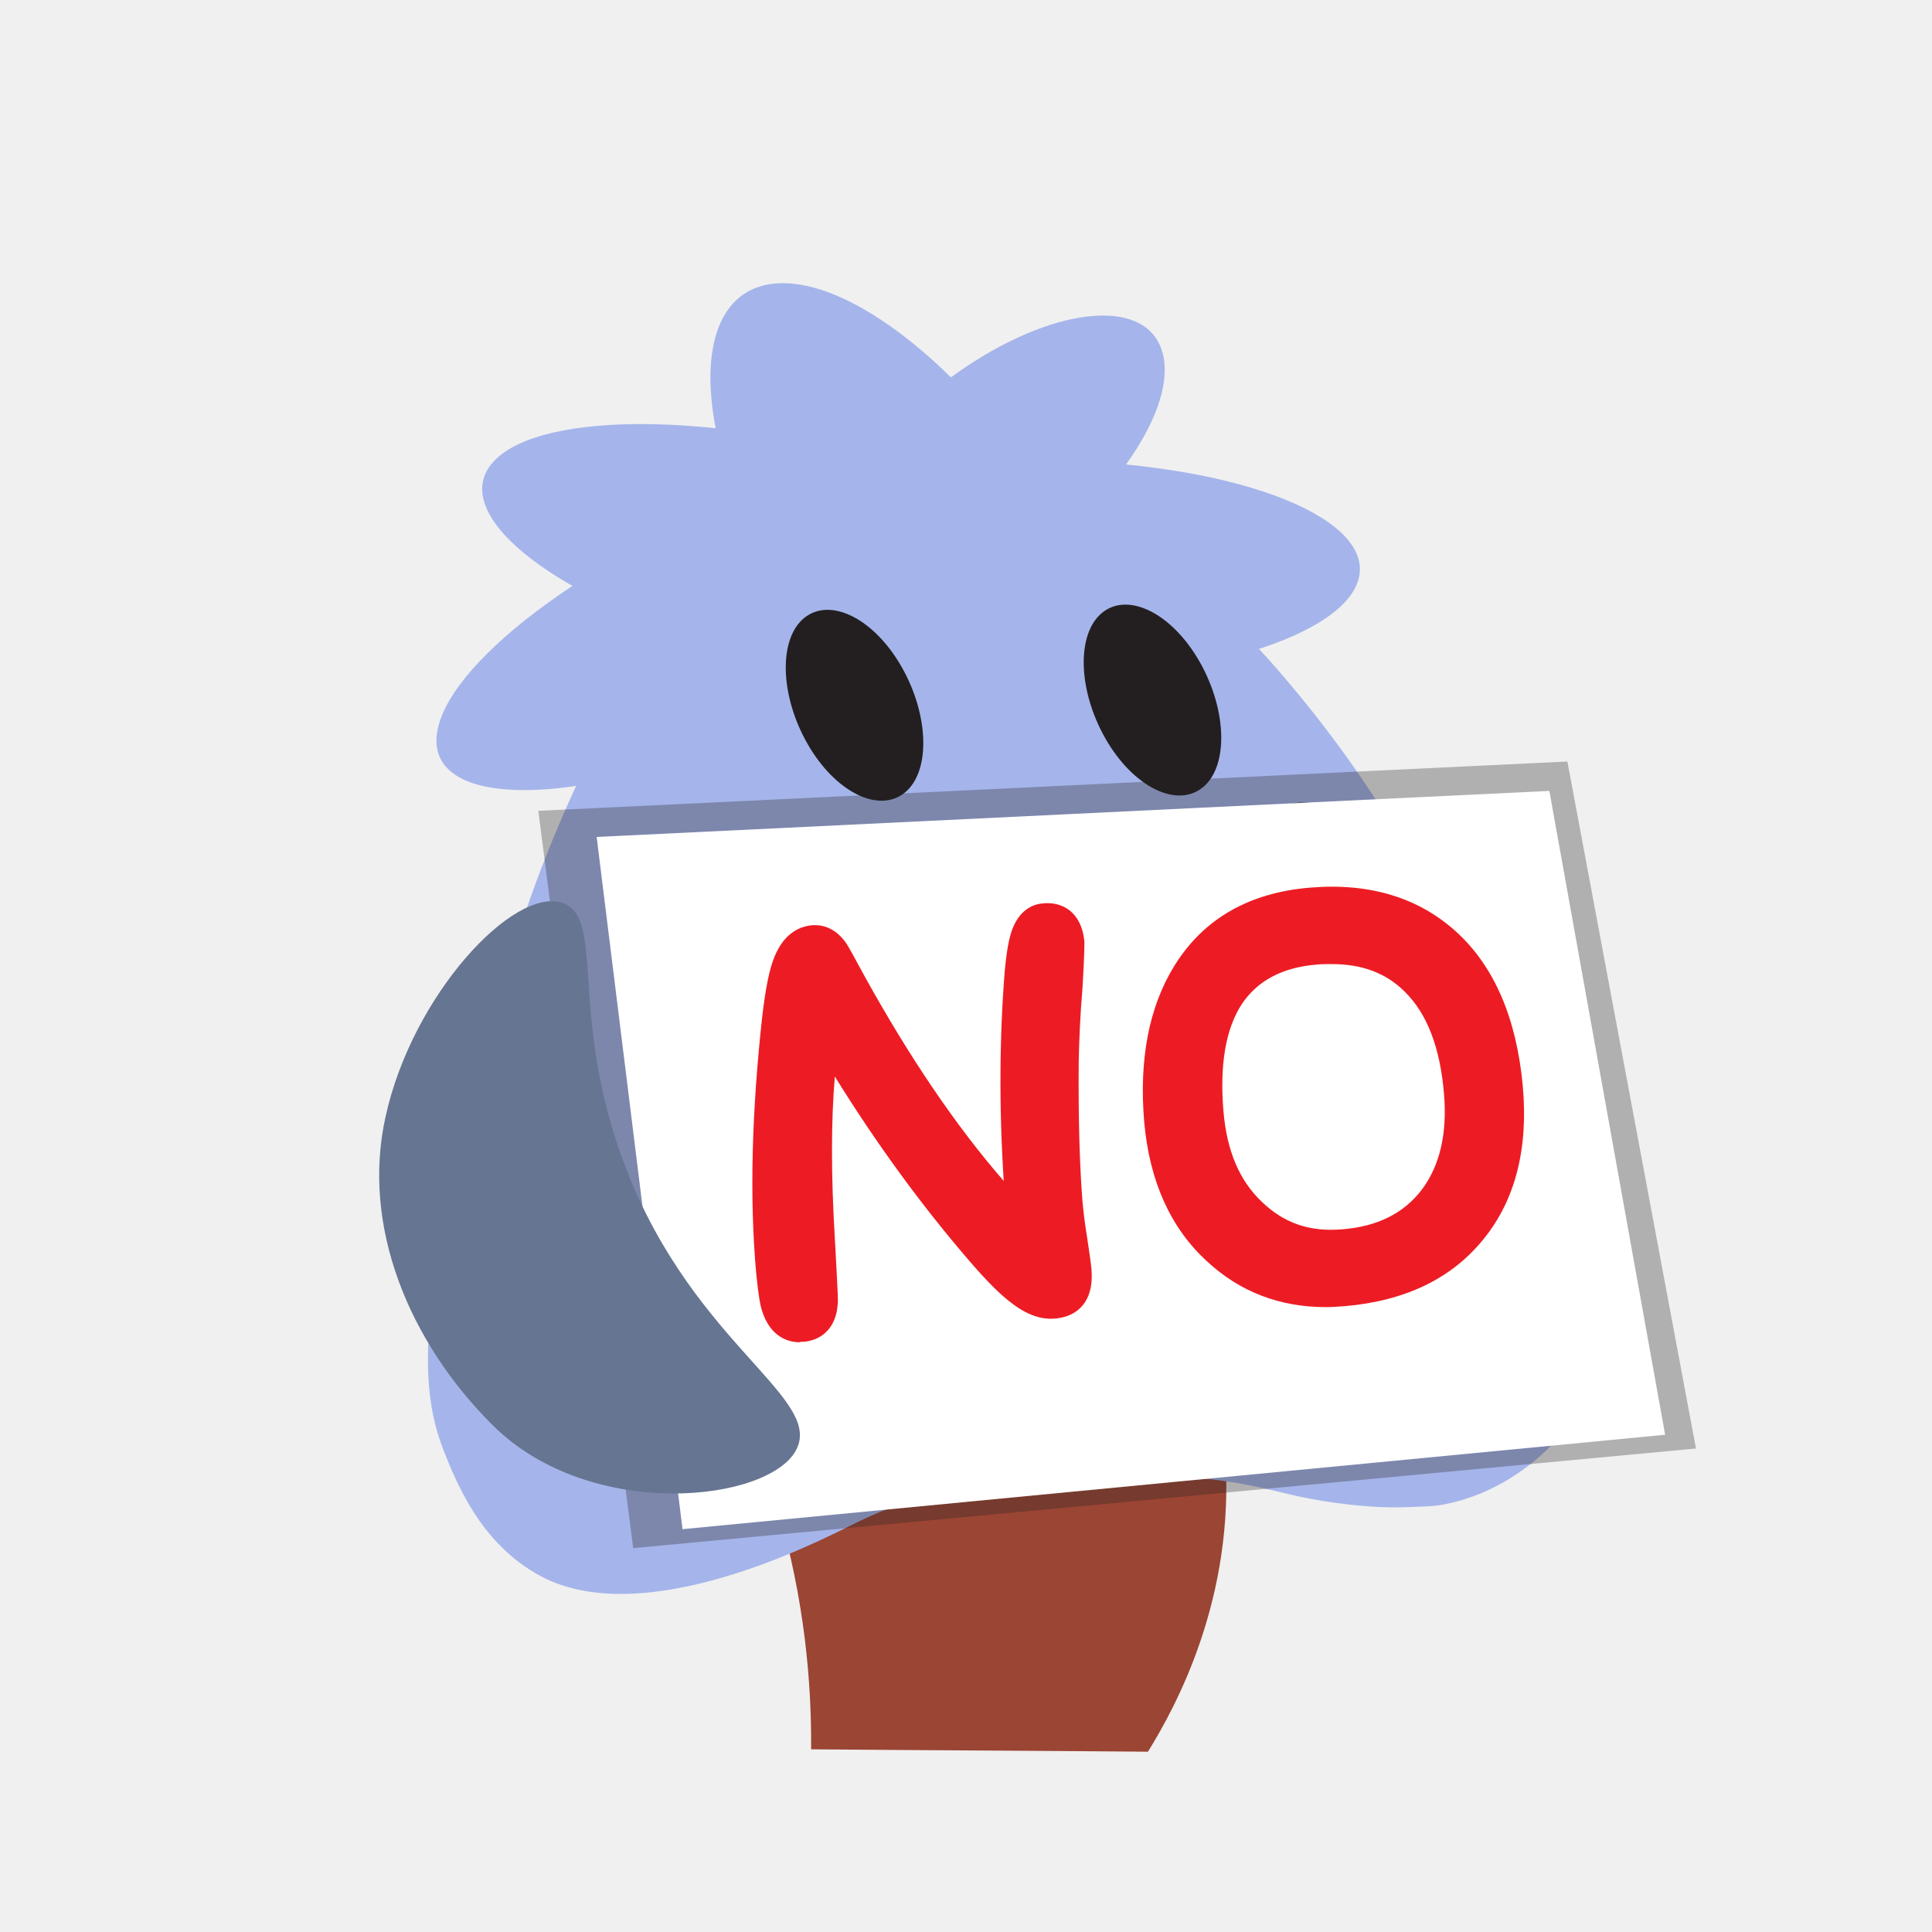
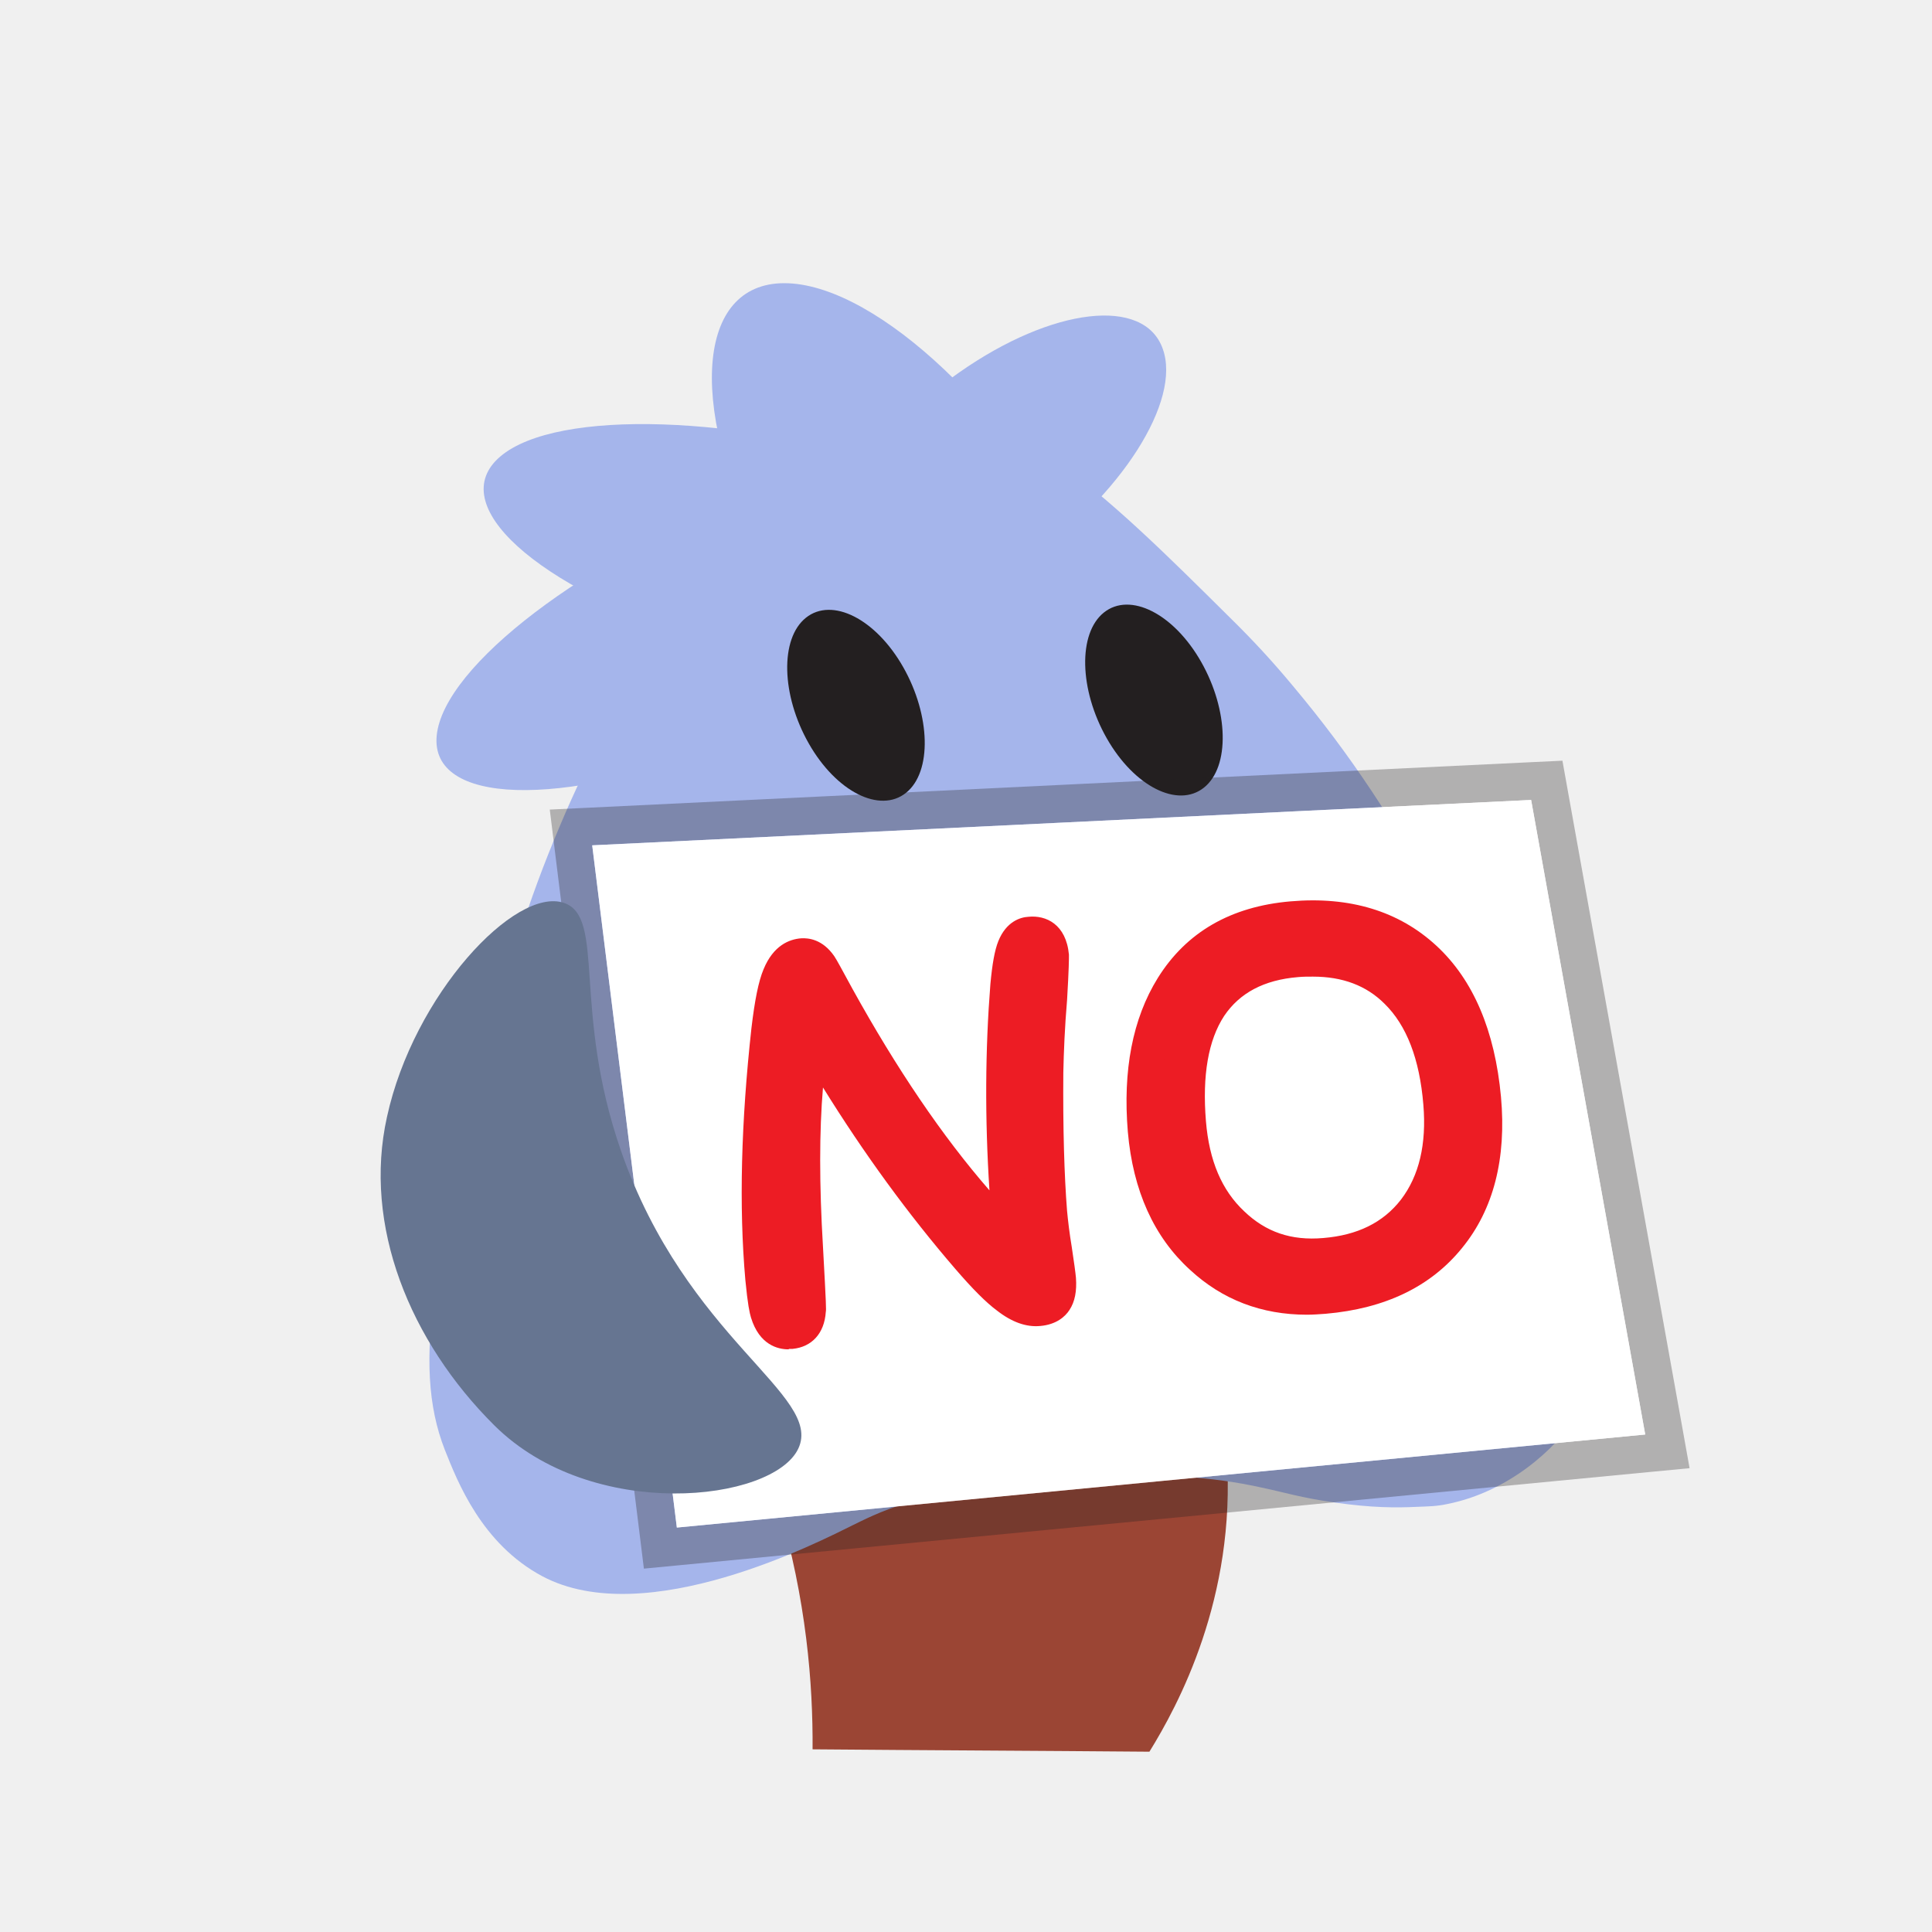
<svg xmlns="http://www.w3.org/2000/svg" width="256" height="256" viewBox="0 0 256 256" fill="none">
-   <path d="M152.05 232.108C137.214 231.982 122.314 231.919 107.477 231.794C107.54 223.117 106.66 211.99 102.951 199.479C101.002 192.879 98.55 187.032 96.098 182.003C115.65 176.911 135.265 171.818 154.816 166.726C157.834 172.384 161.606 181.374 162.36 192.879C163.618 211.739 155.885 226.009 152.113 232.108H152.05Z" fill="#9B4534" />
-   <path d="M212.716 172.698C212.967 180.493 210.452 184.958 208.63 187.786C205.926 191.936 199.765 197.656 191.592 199.29C190.146 199.605 189.015 199.605 187.443 199.668C184.803 199.793 181.533 199.793 176.756 199.103C172.229 198.474 169.903 197.719 166.885 197.09C159.718 195.519 154.124 195.519 148.528 195.582C146.454 195.582 144.568 195.644 142.807 195.77C137.903 196.085 134.383 196.588 129.605 197.279C125.079 197.971 122.753 198.348 120.364 199.04C116.466 200.171 113.825 201.616 112.883 202.057C108.545 204.194 85.41 216.202 71.642 208.846C63.658 204.571 60.452 196.399 58.754 192.123C54.165 180.43 57.748 165.971 64.915 137.179C66.99 128.754 69.567 119.827 74.094 109.202C75.791 105.179 77.803 100.904 80.192 96.441C92.702 72.99 102.07 56.205 117.095 54.005C132.435 51.742 146.014 65.195 162.799 81.855C165.88 84.872 168.582 87.827 171.034 90.782C178.956 100.212 184.363 108.636 191.781 121.713C210.452 154.907 212.464 165.091 212.716 172.761V172.698Z" fill="#A5B5EB" />
-   <path d="M147.27 86.696C139.79 92.982 115.523 92.228 93.142 84.998C70.698 77.768 58.628 66.83 66.109 60.48C73.59 54.13 97.857 54.948 120.238 62.178C142.618 69.407 154.751 80.346 147.27 86.696Z" fill="#A5B5EB" />
-   <path d="M138.153 67.453C136.109 77.009 116.495 91.315 94.391 99.354C72.238 107.431 55.995 106.21 57.999 96.605C60.005 86.999 79.658 72.742 101.761 64.703C123.865 56.665 140.159 57.847 138.153 67.453Z" fill="#A5B5EB" />
-   <path d="M178.901 78.961C173.071 86.804 149.286 91.668 125.841 89.798C102.335 87.942 88.066 80.083 93.88 72.178C99.695 64.274 123.495 59.47 146.94 61.341C170.385 63.212 184.715 71.056 178.901 78.961Z" fill="#A5B5EB" />
-   <path d="M153.873 46.209C156.387 53.124 148.34 65.698 135.955 74.374C123.57 83.049 111.438 84.433 108.986 77.516C106.534 70.601 114.517 58.028 126.902 49.352C139.287 40.677 151.421 39.294 153.873 46.209Z" fill="#A5B5EB" />
-   <path d="M140.481 111.027C128.473 110.524 110.682 93.675 100.686 73.368C90.69 53.063 92.325 37.032 104.269 37.535C116.214 38.038 134.069 54.886 144.065 75.192C154.061 95.498 152.425 111.529 140.481 111.027Z" fill="#A5B5EB" />
-   <path d="M98.612 127.935C101.63 130.073 103.327 133.971 105.15 136.988C107.414 140.823 109.928 144.469 113.512 147.235C117.472 150.253 122.25 153.083 127.028 154.402C132.372 155.912 138.407 156.038 143.94 156.414C149.472 156.791 155.255 156.854 160.914 156.791C166.949 156.665 172.167 155.975 174.556 149.687C176.379 144.972 177.825 139.754 178.831 134.788C179.334 132.273 179.711 129.695 179.585 127.119C179.397 124.038 178.516 121.083 178.705 118.002C179.082 111.024 167.766 109.327 166.384 116.305C165.566 120.391 162.737 123.283 160.348 126.615C157.456 130.702 155.633 135.479 153.81 140.069L165.943 143.401C167.64 138.246 169.086 133.09 170.281 127.809C171.601 122.152 166.006 118.442 161.04 120.705C157.204 122.465 154.815 126.112 152.804 129.695C151.798 131.519 150.729 133.405 149.661 135.165C148.969 136.297 148.277 137.365 147.523 138.434C147.272 138.812 145.197 141.012 146.517 140.257L149.661 139.377H149.032C150.1 139.628 151.169 139.88 152.175 140.194C144.38 136.862 136.27 135.668 127.972 134.16C122.313 133.09 111.94 132.399 110.369 125.232L109.74 130.073L110.117 129.256L107.854 131.519C107.854 131.519 111.249 133.342 112.191 133.845C114.14 134.85 116.216 135.731 118.29 136.549C122.754 138.309 127.343 139.503 132.058 140.132C141.173 141.389 150.415 140.509 159.028 137.365C162.234 136.234 164.371 133.09 163.429 129.632C162.611 126.553 158.902 124.101 155.696 125.232C144.254 129.382 131.932 128.941 120.805 124.038C114.769 121.397 108.042 116.305 101.504 120.643C94.966 124.98 99.618 134.097 104.208 138.246C113.951 147.11 129.04 146.293 141.173 149.436C143.94 150.128 146.769 152.013 149.661 151.95C153.558 151.888 155.633 148.745 157.644 145.853C159.656 142.961 161.417 140.006 163.114 136.925C164.245 134.913 165.126 132.587 167.326 131.519L158.085 124.415C156.891 129.695 155.444 134.85 153.747 140.006C152.678 143.212 155.004 146.858 158.148 147.739C161.73 148.745 164.623 146.544 165.88 143.338C167.64 139 169.589 134.913 172.418 131.205C175.248 127.495 177.574 124.101 178.453 119.574L166.132 117.876C165.88 122.465 167.64 126.804 166.697 131.33C165.88 135.479 164.434 139.628 163.24 143.653C162.297 146.795 164.245 143.904 164.245 143.967C164.245 143.904 160.411 144.092 160.159 144.092C157.896 144.092 155.633 144.092 153.37 144.092C148.403 144.029 143.374 143.778 138.407 143.338C131.177 142.709 123.32 140.823 118.605 134.725C113.89 128.627 111.438 121.586 104.899 116.934C102.133 114.985 97.921 116.431 96.286 119.197C94.463 122.341 95.783 125.861 98.549 127.809L98.612 127.935Z" fill="#231F20" />
-   <path d="M96.349 122.341C98.864 128.187 101.442 134.097 103.957 139.943C105.213 142.835 106.408 145.602 108.672 147.865C109.803 148.997 111.123 149.939 112.38 150.883C112.506 151.009 113.575 151.762 112.821 151.197C112.129 150.694 112.946 151.323 113.072 151.385C113.575 151.825 114.077 152.328 114.518 152.832C116.655 155.346 121.244 155.22 123.383 152.832C125.835 150.191 125.709 146.607 123.383 143.968C122.313 142.773 121.057 141.766 119.736 140.824C119.547 140.698 118.416 139.692 118.29 139.755C118.416 139.755 119.233 140.572 118.479 139.88C118.227 139.692 118.039 139.503 117.787 139.253C117.536 139.001 117.347 138.812 117.158 138.624C116.466 137.932 117.158 138.812 117.284 138.749C117.095 138.749 116.403 137.24 116.342 137.051C115.65 135.732 115.147 134.349 114.518 132.965L107.099 115.865C105.78 112.848 101.127 111.905 98.487 113.602C95.344 115.615 94.841 118.946 96.224 122.215L96.349 122.341Z" fill="#231F20" />
-   <path d="M137.088 159.746C142.18 161.757 147.335 163.643 152.867 163.643C155.885 163.643 158.777 163.077 161.543 161.946C163.492 161.128 165.252 160.06 166.384 158.11C167.012 156.979 167.389 155.534 167.326 154.276C167.201 152.327 166.447 150.882 165.252 149.372C164.308 148.178 162.234 147.549 160.788 147.549C159.217 147.549 157.393 148.241 156.325 149.372C155.256 150.504 154.439 152.138 154.502 153.836C154.565 155.534 155.256 156.916 156.325 158.299L156.514 158.488L154.878 155.721V155.973C154.878 155.408 154.878 154.842 154.753 154.276V154.527C154.816 153.961 154.941 153.395 155.004 152.83C155.382 151.761 156.073 150.882 157.017 150.253C156.828 150.378 156.577 150.504 156.388 150.567L157.142 150.253C157.142 150.253 156.639 150.441 156.388 150.504C155.507 150.756 154.628 150.943 153.747 151.132L155.444 150.882C153.622 151.132 151.799 151.069 150.038 150.882L151.736 151.132C147.837 150.567 144.192 149.121 140.545 147.675C139.099 147.109 136.962 147.549 135.704 148.304C134.447 149.058 133.126 150.567 132.813 152.076C132.435 153.71 132.498 155.471 133.441 156.916C134.384 158.362 135.578 159.179 137.213 159.808L137.088 159.746Z" fill="#231F20" />
-   <path d="M173.927 108.51C173.927 108.51 174.053 108.636 174.179 108.762C174.179 108.762 175.625 110.02 176.379 112.472C177.071 114.609 176.505 122.342 174.179 126.931C167.578 140.133 135.013 151.072 112.632 132.966C104.271 126.176 97.481 115.929 99.367 113.603C100.499 112.157 105.465 113.038 108.609 114.42C110.243 115.175 110.683 115.74 113.072 116.746C114.895 117.501 116.153 117.753 118.857 118.506C123.446 119.638 124.325 120.016 126.022 120.392C129.544 121.21 138.093 123.347 144.945 122.593C159.28 121.084 171.538 106.813 173.802 108.573L173.927 108.51Z" fill="white" />
-   <path d="M156.01 166.286C154.187 167.292 152.552 167.481 151.986 167.544C137.276 168.864 126.336 163.206 126.336 163.206C119.358 159.559 109.112 152.204 109.865 148.684C110.306 146.484 114.958 146.546 124.262 146.735C132.75 146.861 138.533 148.118 143.562 149.187C144.128 149.313 148.969 150.381 155.004 153.21C160.285 155.662 161.102 156.982 161.354 158.051C162.108 161.132 158.839 164.778 156.01 166.412V166.286Z" fill="#EE2A7B" />
-   <path d="M145.447 170.624C126.462 170.624 103.641 155.158 93.205 126.428C91.696 121.838 90.565 115.804 93.708 112.534C96.977 109.076 102.447 110.9 104.835 111.654L104.206 113.917L104.961 111.654C117.975 115.867 134.132 121.084 144.379 120.33C152.3 119.764 157.958 115.238 162.547 111.654C167.262 107.945 171.663 104.424 176.567 107.505C181.596 110.648 182.225 118.13 182.602 122.153C184.362 141.705 172.166 163.142 155.947 168.926C152.677 170.058 149.157 170.686 145.51 170.686L145.447 170.624ZM98.926 115.175C98.172 115.175 97.48 115.301 97.04 115.741C96.223 116.62 95.846 119.575 97.606 124.856C109.11 156.478 136.206 170.874 154.311 164.399C168.395 159.37 179.396 139.818 177.825 122.467C177.573 119.512 177.007 113.289 173.989 111.402C172.103 110.208 170.029 111.591 165.377 115.238C160.599 119.009 154.061 124.227 144.631 124.919C133.44 125.736 116.78 120.393 103.39 116.054H103.327C102.509 115.741 100.498 115.112 98.926 115.112V115.175Z" fill="#231F20" />
-   <path d="M158.965 87.701C162.611 94.114 162.799 101.594 159.341 104.36C155.884 107.127 150.1 104.235 146.454 97.823C142.807 91.409 142.619 83.929 146.077 81.163C149.535 78.397 155.318 81.289 158.965 87.701Z" fill="#231F20" />
-   <path d="M119.484 88.392C123.131 94.804 123.318 102.285 119.861 105.052C116.403 107.818 110.62 104.926 106.973 98.514C103.327 92.1 103.138 84.619 106.597 81.853C110.054 79.088 115.838 81.98 119.484 88.392Z" fill="#231F20" />
-   <g opacity="0.31">
-     <path d="M220.322 188.54L87.17 201.051L75.602 110.962L204.605 104.801L220.322 188.54Z" fill="white" />
-     <path d="M220.322 188.54L87.17 201.051L75.602 110.962L204.605 104.801L220.322 188.54Z" stroke="#231F20" stroke-width="1.2" stroke-miterlimit="10" />
-     <path d="M220.322 188.54L87.17 201.051L75.602 110.962L204.605 104.801L220.322 188.54Z" stroke="#231F20" stroke-width="1.2" stroke-miterlimit="10" />
-     <path d="M220.322 188.54L87.17 201.051L75.602 110.962L204.605 104.801L220.322 188.54Z" stroke="#231F20" stroke-width="1.2" stroke-miterlimit="10" />
-     <path d="M83.901 205.136L71.328 107.441L207.686 100.903L224.723 191.934L83.901 205.136ZM79.878 114.545L90.502 196.963L215.859 185.207L201.526 108.761L79.878 114.608V114.545Z" fill="#231F20" />
-   </g>
-   <path d="M220.637 190.112C177.259 194.262 133.817 198.473 90.439 202.622C86.667 172.069 82.832 141.453 79.06 110.9C121.118 108.887 163.177 106.813 205.297 104.801C210.39 133.217 215.545 161.696 220.637 190.112Z" fill="white" />
-   <path d="M141.299 124.98C141.299 125.735 141.299 127.621 141.047 130.701C140.733 134.473 140.544 137.742 140.544 140.634C140.481 148.304 140.67 154.654 141.047 159.494C141.173 160.814 141.361 162.512 141.676 164.524C141.99 166.536 142.179 167.855 142.242 168.484C142.494 170.936 141.55 172.257 139.539 172.446C138.281 172.57 136.835 172.005 135.327 170.873C134.006 169.868 132.246 168.107 130.046 165.592C122.501 156.854 115.46 146.858 109.048 135.668C107.728 142.646 107.476 152.202 108.168 164.335C108.482 169.553 108.608 172.32 108.545 172.696C108.419 174.457 107.665 175.4 106.219 175.525C104.773 175.651 103.767 174.772 103.138 172.885C102.887 172.131 102.698 170.559 102.51 168.358C101.629 158.551 101.944 147.424 103.327 134.976C103.704 131.519 104.207 129.13 104.773 127.683C105.464 125.986 106.471 125.106 107.853 124.98C108.734 124.917 109.488 125.357 110.116 126.301C110.116 126.301 110.934 127.746 112.443 130.513C119.924 144.03 127.72 154.905 135.829 163.14L135.64 161.129C134.635 149.75 134.572 139 135.39 129.004C135.577 126.615 135.892 124.917 136.269 123.912C136.709 122.78 137.401 122.215 138.344 122.089C140.105 121.963 141.047 122.906 141.236 125.043L141.299 124.98Z" fill="#ED1C24" />
-   <path d="M105.968 177.854C104.586 177.854 102.07 177.288 100.939 173.578C100.75 172.95 100.499 171.818 100.184 168.549C99.304 158.617 99.618 147.237 101.002 134.664C101.442 130.955 101.945 128.377 102.636 126.743C103.957 123.536 106.094 122.72 107.665 122.594C108.672 122.531 110.558 122.72 112.129 124.983C112.506 125.548 113.072 126.617 114.581 129.383C120.491 140.07 126.651 149.187 133 156.478C132.373 146.798 132.435 137.493 133.126 128.754C133.378 126.051 133.692 124.228 134.195 122.971C135.265 120.331 137.15 119.765 138.219 119.702C140.608 119.45 143.311 120.707 143.688 124.794C143.688 125.423 143.688 126.617 143.437 130.892C143.122 134.601 142.997 137.807 142.934 140.636C142.871 148.18 143.059 154.467 143.437 159.245C143.563 160.565 143.751 162.2 144.066 164.085C144.38 166.16 144.569 167.544 144.632 168.235C144.758 169.995 144.506 171.441 143.751 172.573C143.185 173.453 141.991 174.522 139.854 174.71C137.967 174.899 136.018 174.207 134.007 172.636C132.561 171.567 130.737 169.744 128.411 167.04C122.125 159.748 116.153 151.576 110.62 142.648C110.117 148.558 110.117 155.725 110.62 164.085C111.061 172.07 111.061 172.51 110.998 172.825C110.809 175.716 109.112 177.54 106.534 177.791C106.409 177.791 106.22 177.791 106.094 177.791L105.968 177.854ZM107.854 127.435C107.854 127.435 107.288 127.686 106.975 128.503C106.66 129.32 106.157 131.206 105.654 135.166C104.271 147.363 104.02 158.428 104.836 168.047C105.088 170.812 105.276 171.755 105.402 172.133C105.654 172.888 105.905 173.076 105.905 173.076C106.031 173.076 106.157 172.95 106.22 172.384C106.22 171.818 106.094 169.115 105.842 164.274C105.151 152.078 105.465 142.27 106.786 135.042L107.98 128.754L111.186 134.287C117.536 145.288 124.514 155.284 131.932 163.834C134.007 166.223 135.704 167.921 136.836 168.8C137.904 169.555 138.785 170.058 139.476 169.933C139.98 169.744 140.105 169.367 140.043 168.549C140.043 167.921 139.791 166.663 139.476 164.714C139.162 162.64 138.91 160.943 138.785 159.559C138.344 154.593 138.156 148.18 138.219 140.448C138.219 137.555 138.407 134.161 138.722 130.389C139.036 126.303 139.036 125.297 138.973 125.046C138.91 124.354 138.785 124.165 138.785 124.102C138.407 124.983 138.093 126.114 137.841 128.943C137.025 138.813 137.088 149.5 138.093 160.691L138.848 169.241L134.258 164.589C126.022 156.228 118.039 145.1 110.495 131.458C109.238 129.132 108.483 127.812 108.294 127.497C108.294 127.497 108.106 127.309 107.98 127.309L107.854 127.435Z" fill="#ED1C24" />
-   <path d="M199.388 144.092C200.079 151.824 198.508 158.049 194.673 162.701C190.838 167.416 185.305 170.057 177.949 170.685C171.474 171.251 166.006 169.491 161.478 165.403C157.078 161.38 154.5 155.723 153.872 148.367C153.18 140.634 154.437 134.222 157.518 129.13C160.913 123.66 166.256 120.579 173.549 119.952C180.904 119.323 186.814 121.083 191.404 125.294C195.93 129.506 198.57 135.794 199.325 144.029L199.388 144.092ZM193.667 144.783C193.101 138.057 191.089 133.027 187.757 129.695C184.425 126.364 179.899 124.98 174.304 125.483C168.96 125.923 165.062 128.061 162.61 131.77C160.159 135.479 159.215 140.697 159.781 147.424C160.284 153.271 162.233 157.86 165.628 161.066C169.023 164.335 173.173 165.718 178.138 165.279C183.419 164.838 187.442 162.764 190.209 159.18C193.038 155.471 194.233 150.693 193.667 144.721V144.783Z" fill="#ED1C24" />
-   <path d="M175.687 173.199C169.589 173.199 164.308 171.187 159.97 167.164C155.129 162.762 152.3 156.539 151.609 148.617C150.917 140.382 152.237 133.404 155.632 127.934C159.467 121.774 165.44 118.316 173.487 117.624C181.471 116.933 188.071 118.945 193.101 123.597C198.067 128.186 200.96 135.038 201.777 143.902C202.531 152.201 200.771 159.054 196.559 164.209C192.347 169.427 186.186 172.382 178.202 173.073C177.322 173.136 176.504 173.199 175.687 173.199ZM176.567 122.214C175.687 122.214 174.807 122.214 173.864 122.34C167.263 122.905 162.611 125.545 159.593 130.449C156.764 135.038 155.632 141.074 156.261 148.241C156.826 155.03 159.091 160.06 163.114 163.706C167.137 167.352 171.915 168.924 177.825 168.421C184.551 167.855 189.455 165.466 192.912 161.254C196.307 157.042 197.69 151.384 197.125 144.342C196.433 136.672 194.044 130.889 189.958 127.118C186.437 123.848 182.037 122.277 176.63 122.277L176.567 122.214ZM176.378 167.729C171.6 167.729 167.388 166.095 163.994 162.762C160.159 159.116 157.958 154.024 157.392 147.612C156.765 140.445 157.833 134.661 160.599 130.449C163.491 126.111 168.017 123.66 174.052 123.093C180.34 122.527 185.558 124.163 189.392 127.997C193.164 131.707 195.364 137.238 195.993 144.531C196.559 151.069 195.238 156.476 192.033 160.625C188.826 164.775 184.237 167.101 178.265 167.603C177.636 167.603 177.007 167.666 176.378 167.666V167.729ZM176.441 127.746C175.813 127.746 175.121 127.746 174.492 127.808C169.903 128.186 166.634 129.946 164.559 133.027C162.422 136.296 161.604 141.011 162.107 147.172C162.548 152.516 164.245 156.476 167.263 159.305C170.155 162.071 173.55 163.265 177.888 162.888C182.477 162.512 185.934 160.814 188.323 157.734C190.775 154.527 191.781 150.252 191.341 144.971C190.838 138.811 189.078 134.283 186.123 131.392C183.671 128.941 180.465 127.746 176.504 127.746H176.441Z" fill="#ED1C24" />
-   <path d="M105.59 191.937C102.258 199.041 78.243 201.744 65.292 188.856C54.102 177.729 47.878 162.389 51.084 147.992C54.605 131.836 68.059 117.439 74.534 119.639C80.066 121.525 75.603 133.784 82.078 152.456C90.754 177.477 108.923 184.833 105.59 191.937Z" fill="#667591" />
+   <path d="M152.242 232.109C137.405 231.983 122.507 231.92 107.67 231.795C107.733 223.118 106.852 211.991 103.144 199.48C101.194 192.88 98.743 187.033 96.291 182.004C115.842 176.912 135.457 171.819 155.009 166.727C158.027 172.385 161.798 181.375 162.553 192.88C163.81 211.74 156.077 226.01 152.305 232.109H152.242Z" fill="#9B4534" />
+   <path d="M212.908 172.698C213.16 180.493 210.645 184.958 208.822 187.786C206.119 191.936 199.958 197.656 191.785 199.29C190.34 199.605 189.208 199.605 187.636 199.668C184.996 199.793 181.726 199.793 176.948 199.103C172.422 198.474 170.096 197.719 167.079 197.09C159.912 195.519 154.317 195.519 148.721 195.582C146.647 195.582 144.761 195.644 143.001 195.77C138.097 196.085 134.576 196.588 129.798 197.279C125.272 197.971 122.946 198.348 120.557 199.04C116.66 200.171 114.019 201.616 113.076 202.057C108.738 204.194 85.603 216.202 71.835 208.846C63.851 204.571 60.645 196.399 58.947 192.123C54.358 180.43 57.941 165.971 65.108 137.179C67.183 128.754 69.76 119.827 74.287 109.202C75.984 105.179 77.996 100.904 80.385 96.441C92.895 72.991 102.263 56.206 117.287 54.005C132.627 51.742 146.206 65.195 162.992 81.855C166.073 84.873 168.776 87.827 171.228 90.782C179.15 100.212 184.555 108.636 191.974 121.713C210.645 154.907 212.658 165.091 212.908 172.761V172.698Z" fill="#A5B5EB" />
+   <path d="M147.464 86.696C139.982 92.982 115.716 92.229 93.335 84.999C70.891 77.769 58.821 66.83 66.302 60.48C73.783 54.131 98.05 54.948 120.431 62.178C142.812 69.408 154.945 80.347 147.464 86.696Z" fill="#A5B5EB" />
+   <path d="M138.153 67.452C136.109 77.008 116.495 91.314 94.391 99.353C72.238 107.43 55.994 106.209 57.999 96.604C60.004 86.999 79.658 72.741 101.761 64.703C123.865 56.664 140.159 57.846 138.153 67.452Z" fill="#A5B5EB" />
+   <path d="M154.066 46.208C156.58 53.124 148.534 65.697 136.149 74.373C123.764 83.049 111.631 84.432 109.179 77.516C106.727 70.601 114.711 58.027 127.096 49.352C139.48 40.676 151.614 39.293 154.066 46.208Z" fill="#A5B5EB" />
+   <path d="M140.676 111.027C128.668 110.524 110.876 93.675 100.88 73.369C90.884 53.063 92.519 37.032 104.464 37.535C116.409 38.038 134.262 54.886 144.258 75.192C154.255 95.499 152.62 111.529 140.676 111.027Z" fill="#A5B5EB" />
+   <path d="M159.159 87.701C162.806 94.114 162.993 101.594 159.536 104.36C156.078 107.127 150.295 104.235 146.648 97.823C143.002 91.409 142.813 83.929 146.271 81.163C149.729 78.397 155.513 81.289 159.159 87.701Z" fill="#231F20" />
+   <path d="M119.677 88.393C123.322 94.805 123.511 102.286 120.053 105.053C116.596 107.819 110.812 104.927 107.166 98.514C103.519 92.101 103.33 84.62 106.788 81.854C110.247 79.088 116.03 81.98 119.677 88.393Z" fill="#231F20" />
+   <path opacity="0.31" d="M205.343 105.559C207.852 119.56 210.377 133.578 212.901 147.597C215.426 161.615 217.951 175.635 220.461 189.639L220.939 192.311L218.238 192.568C196.864 194.613 175.473 196.673 154.082 198.733C132.691 200.794 111.299 202.854 89.923 204.898L87.502 205.13L87.204 202.717C85.346 187.662 83.471 172.591 81.597 157.519C79.722 142.447 77.848 127.374 75.989 112.316L75.659 109.642L78.352 109.513C119.772 107.531 161.276 105.484 202.763 103.503L204.956 103.398L205.343 105.559Z" fill="white" stroke="#231F20" stroke-width="5" />
+   <path d="M218 190.08C175.249 194.169 132.436 198.321 89.685 202.41C85.968 172.297 82.188 142.123 78.471 112.01C119.921 110.027 161.371 107.983 202.882 106C207.901 134.006 212.982 162.074 218 190.08Z" fill="white" />
+   <path d="M139.282 126.685C139.282 127.429 139.282 129.288 139.034 132.324C138.725 136.041 138.539 139.263 138.539 142.113C138.477 149.673 138.663 155.93 139.034 160.701C139.158 162.003 139.344 163.676 139.654 165.658C139.964 167.641 140.15 168.942 140.212 169.562C140.459 171.978 139.53 173.279 137.547 173.465C136.308 173.589 134.883 173.031 133.396 171.916C132.095 170.925 130.36 169.19 128.192 166.712C120.757 158.099 113.817 148.247 107.498 137.219C106.197 144.096 105.949 153.514 106.63 165.472C106.94 170.615 107.064 173.341 107.002 173.713C106.878 175.448 106.135 176.377 104.71 176.501C103.285 176.625 102.293 175.758 101.674 173.899C101.426 173.155 101.24 171.606 101.054 169.438C100.187 159.772 100.496 148.805 101.86 136.537C102.231 133.129 102.727 130.775 103.285 129.35C103.966 127.677 104.957 126.809 106.321 126.685C107.188 126.623 107.931 127.057 108.551 127.986C108.551 127.986 109.356 129.412 110.843 132.138C118.216 145.459 125.899 156.178 133.892 164.295L133.706 162.312C132.715 151.098 132.653 140.502 133.458 130.651C133.644 128.296 133.954 126.623 134.326 125.632C134.759 124.517 135.441 123.959 136.37 123.835C138.105 123.711 139.034 124.641 139.22 126.747L139.282 126.685Z" fill="#ED1C24" />
+   <path d="M104.465 178.795C103.102 178.795 100.624 178.237 99.508 174.581C99.323 173.962 99.075 172.846 98.765 169.624C97.898 159.835 98.207 148.62 99.57 136.228C100.004 132.572 100.5 130.032 101.181 128.421C102.483 125.261 104.589 124.456 106.138 124.332C107.129 124.27 108.988 124.456 110.537 126.686C110.909 127.244 111.466 128.297 112.953 131.023C118.777 141.557 124.849 150.541 131.107 157.728C130.488 148.186 130.55 139.016 131.231 130.404C131.479 127.739 131.789 125.943 132.284 124.703C133.338 122.101 135.196 121.543 136.25 121.481C138.604 121.234 141.268 122.473 141.64 126.5C141.64 127.12 141.64 128.297 141.392 132.51C141.082 136.166 140.958 139.326 140.896 142.114C140.835 149.549 141.02 155.745 141.392 160.454C141.516 161.756 141.702 163.366 142.012 165.225C142.322 167.27 142.507 168.633 142.569 169.315C142.693 171.05 142.445 172.475 141.702 173.59C141.144 174.457 139.967 175.511 137.861 175.697C136.002 175.882 134.081 175.201 132.098 173.652C130.673 172.599 128.877 170.802 126.584 168.137C120.388 160.95 114.502 152.895 109.05 144.097C108.554 149.921 108.554 156.985 109.05 165.225C109.484 173.094 109.484 173.528 109.422 173.838C109.236 176.688 107.563 178.485 105.023 178.733C104.899 178.733 104.713 178.733 104.589 178.733L104.465 178.795ZM106.324 129.103C106.324 129.103 105.766 129.35 105.457 130.156C105.147 130.961 104.651 132.82 104.155 136.724C102.792 148.744 102.544 159.649 103.35 169.129C103.598 171.855 103.784 172.784 103.908 173.156C104.155 173.9 104.403 174.086 104.403 174.086C104.527 174.086 104.651 173.962 104.713 173.404C104.713 172.846 104.589 170.182 104.341 165.411C103.66 153.391 103.97 143.725 105.271 136.6L106.448 130.404L109.608 135.856C115.865 146.699 122.743 156.551 130.054 164.977C132.098 167.332 133.771 169.005 134.887 169.872C135.94 170.616 136.807 171.112 137.489 170.988C137.984 170.802 138.108 170.43 138.046 169.624C138.046 169.005 137.799 167.766 137.489 165.845C137.179 163.8 136.931 162.127 136.807 160.764C136.374 155.869 136.188 149.549 136.25 141.928C136.25 139.078 136.436 135.732 136.745 132.015C137.055 127.987 137.055 126.996 136.993 126.748C136.931 126.066 136.807 125.881 136.807 125.819C136.436 126.686 136.126 127.801 135.878 130.59C135.072 140.317 135.134 150.851 136.126 161.879L136.869 170.306L132.346 165.721C124.23 157.48 116.361 146.513 108.926 133.068C107.687 130.775 106.943 129.474 106.758 129.164C106.758 129.164 106.572 128.979 106.448 128.979L106.324 129.103Z" fill="#ED1C24" />
+   <path d="M196.534 145.52C197.215 153.141 195.666 159.275 191.887 163.861C188.108 168.508 182.655 171.11 175.406 171.729C169.024 172.287 163.634 170.552 159.173 166.525C154.836 162.559 152.296 156.983 151.676 149.734C150.995 142.113 152.234 135.793 155.27 130.774C158.616 125.383 163.882 122.347 171.069 121.728C178.318 121.108 184.142 122.843 188.665 126.994C193.126 131.146 195.728 137.342 196.472 145.458L196.534 145.52ZM190.896 146.202C190.338 139.572 188.355 134.615 185.072 131.331C181.788 128.048 177.327 126.684 171.813 127.18C166.546 127.614 162.705 129.72 160.288 133.376C157.872 137.032 156.943 142.174 157.5 148.804C157.996 154.566 159.917 159.09 163.262 162.25C166.608 165.471 170.697 166.835 175.592 166.401C180.796 165.967 184.762 163.922 187.488 160.391C190.276 156.735 191.453 152.026 190.896 146.14V146.202Z" fill="#ED1C24" />
+   <path d="M173.175 174.206C167.165 174.206 161.96 172.224 157.685 168.258C152.915 163.921 150.126 157.787 149.445 149.98C148.763 141.863 150.065 134.986 153.41 129.595C157.19 123.523 163.076 120.115 171.006 119.434C178.875 118.752 185.381 120.735 190.337 125.32C195.232 129.843 198.082 136.597 198.887 145.333C199.631 153.512 197.896 160.265 193.745 165.346C189.594 170.489 183.522 173.401 175.653 174.082C174.786 174.144 173.98 174.206 173.175 174.206ZM174.042 123.957C173.175 123.957 172.307 123.957 171.378 124.081C164.872 124.638 160.288 127.241 157.314 132.074C154.525 136.597 153.41 142.545 154.03 149.608C154.587 156.3 156.818 161.257 160.783 164.85C164.749 168.444 169.457 169.993 175.281 169.497C181.911 168.94 186.744 166.585 190.151 162.434C193.497 158.283 194.86 152.706 194.303 145.767C193.621 138.208 191.267 132.507 187.239 128.79C183.77 125.568 179.433 124.019 174.104 124.019L174.042 123.957ZM173.856 168.816C169.148 168.816 164.996 167.205 161.651 163.921C157.871 160.327 155.703 155.309 155.145 148.989C154.525 141.925 155.579 136.225 158.305 132.074C161.155 127.798 165.616 125.382 171.564 124.824C177.76 124.267 182.902 125.877 186.682 129.657C190.399 133.313 192.568 138.765 193.187 145.953C193.745 152.396 192.444 157.725 189.284 161.814C186.124 165.904 181.601 168.196 175.715 168.692C175.096 168.692 174.476 168.754 173.856 168.754V168.816ZM173.918 129.409C173.299 129.409 172.617 129.409 171.998 129.471C167.475 129.843 164.253 131.578 162.208 134.614C160.102 137.836 159.296 142.483 159.792 148.555C160.226 153.822 161.898 157.725 164.872 160.513C167.723 163.239 171.068 164.417 175.343 164.045C179.866 163.673 183.274 162 185.628 158.964C188.045 155.804 189.036 151.591 188.602 146.386C188.107 140.314 186.372 135.853 183.46 133.003C181.044 130.586 177.884 129.409 173.98 129.409H173.918Z" fill="#ED1C24" />
+   <path d="M105.784 191.937C102.453 199.041 78.437 201.744 65.487 188.856C54.296 177.729 48.072 162.389 51.278 147.992C54.799 131.836 68.253 117.439 74.728 119.639C80.26 121.525 75.797 133.784 82.272 152.456C90.948 177.477 109.117 184.833 105.784 191.937Z" fill="#667591" />
</svg>
